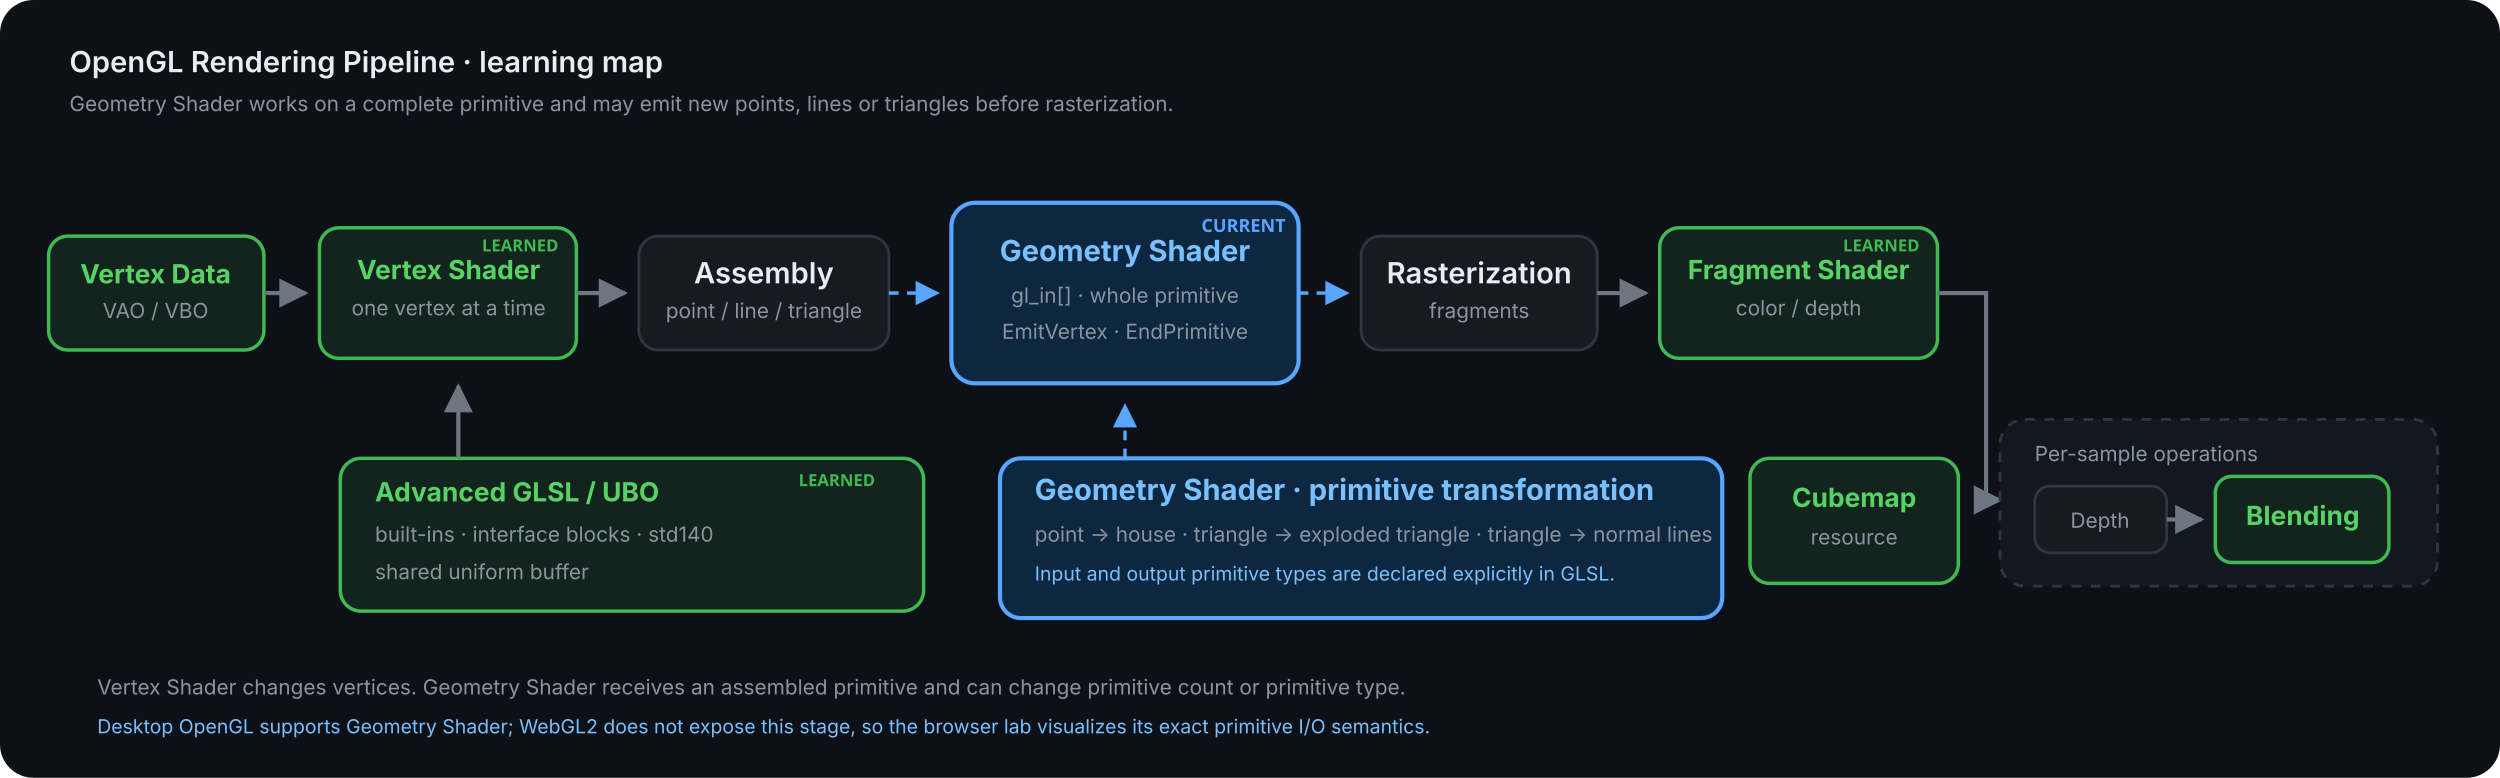
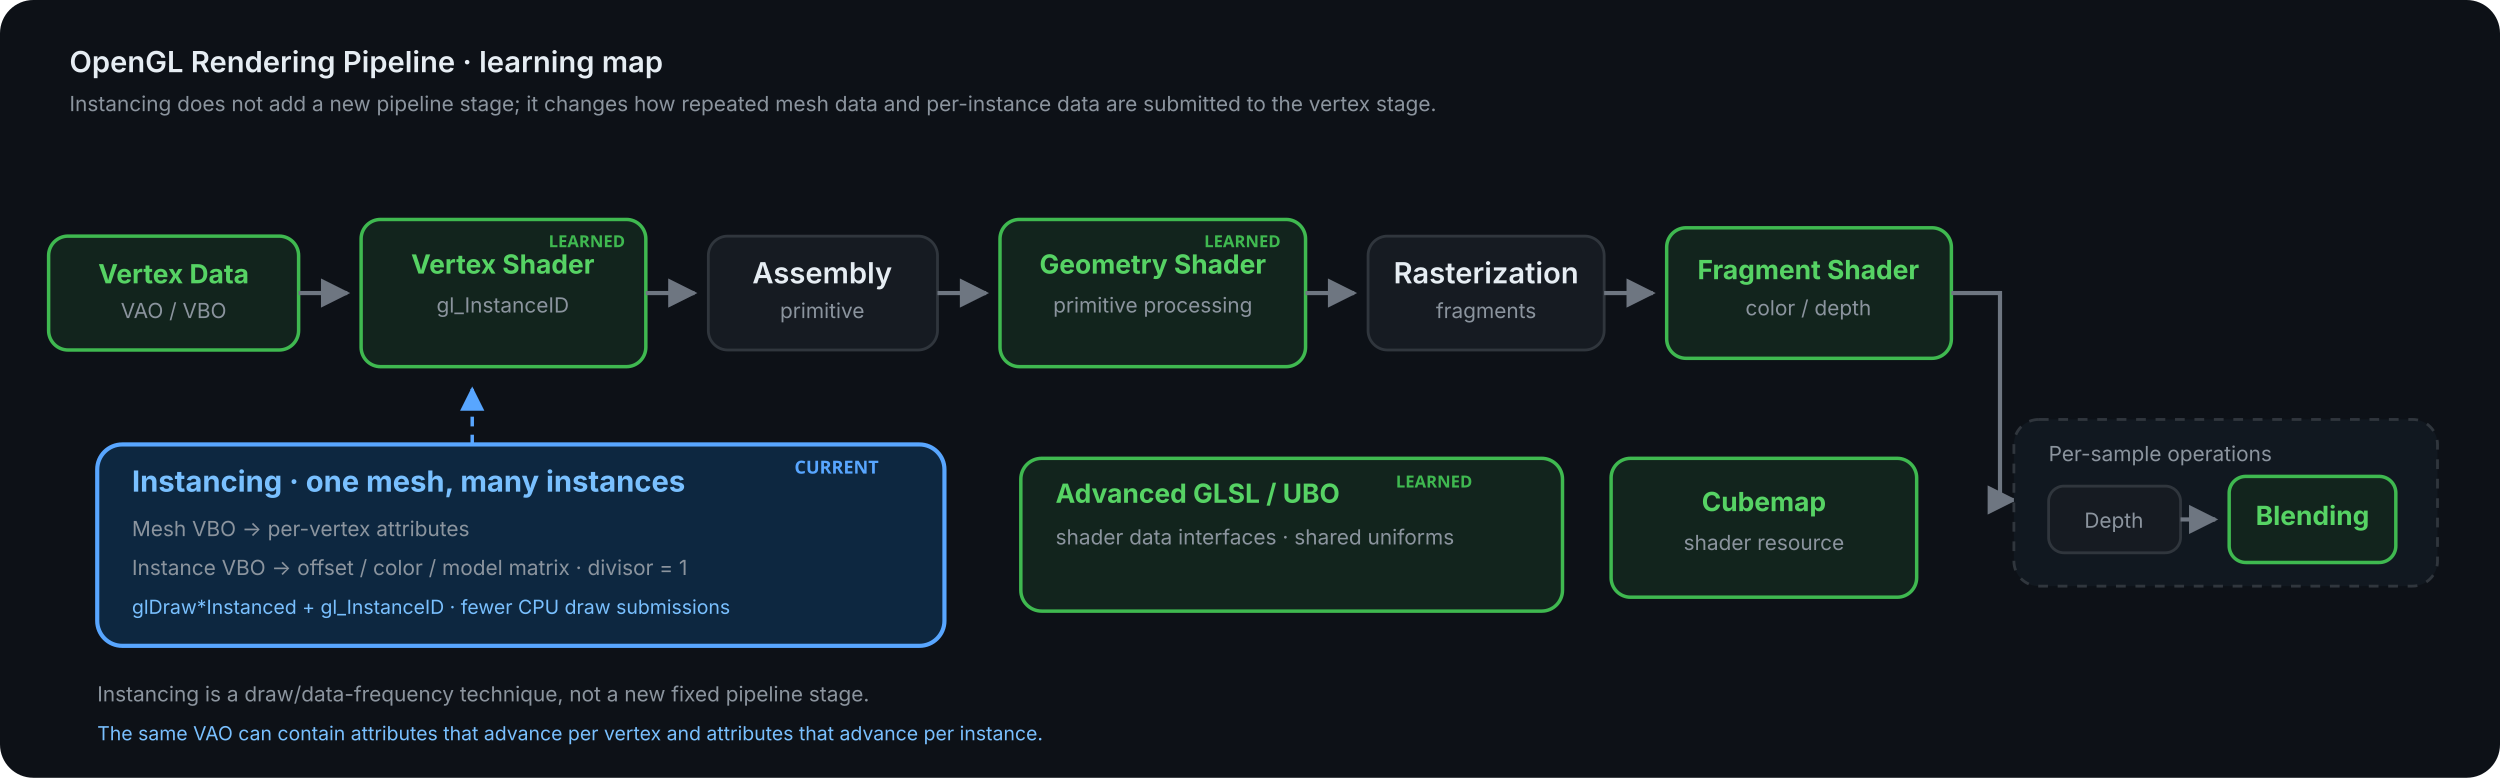
<svg xmlns="http://www.w3.org/2000/svg" width="1800" height="560" viewBox="0 0 1800 560" role="img" aria-labelledby="title desc">
  <defs>
    <style>
-     .bg{fill:#0d1117}.box{fill:#161b22;stroke:#30363d;stroke-width:2}.learned{fill:#12241d;stroke:#3fb950;stroke-width:2.5}.current{fill:#0d2740;stroke:#58a6ff;stroke-width:3}.group{fill:#111820;stroke:#30363d;stroke-width:2;stroke-dasharray:7 7}.t{fill:#e6edf3;font:600 21px system-ui,-apple-system,"Segoe UI",sans-serif}.s{fill:#8b949e;font:15px system-ui,-apple-system,"Segoe UI",sans-serif}.ct{fill:#79c0ff;font:700 21px system-ui,-apple-system,"Segoe UI",sans-serif}.lt{fill:#56d364;font:700 19px system-ui,-apple-system,"Segoe UI",sans-serif}.line{stroke:#6e7681;stroke-width:3;fill:none}.dash{stroke:#58a6ff;stroke-width:2.5;stroke-dasharray:7 6;fill:none}.arrow{fill:#6e7681}.blueArrow{fill:#58a6ff}.tagCurrent{fill:#58a6ff;font:700 13px system-ui}.tagLearned{fill:#3fb950;font:700 12px system-ui}.note{fill:#79c0ff;font:14px system-ui,-apple-system,"Segoe UI",sans-serif}
-   </style>
+ .bg{fill:#0d1117}.box{fill:#161b22;stroke:#30363d;stroke-width:2}.learned{fill:#12241d;stroke:#3fb950;stroke-width:2.5}.current{fill:#0d2740;stroke:#58a6ff;stroke-width:3}.group{fill:#111820;stroke:#30363d;stroke-width:2;stroke-dasharray:7 7}.t{fill:#e6edf3;font:600 21px system-ui,-apple-system,"Segoe UI",sans-serif}.s{fill:#8b949e;font:15px system-ui,-apple-system,"Segoe UI",sans-serif}.ct{fill:#79c0ff;font:700 21px system-ui,-apple-system,"Segoe UI",sans-serif}.lt{fill:#56d364;font:700 19px system-ui,-apple-system,"Segoe UI",sans-serif}.line{stroke:#6e7681;stroke-width:3;fill:none}.dash{stroke:#58a6ff;stroke-width:2.5;stroke-dasharray:7 6;fill:none}.arrow{fill:#6e7681}.blueArrow{fill:#58a6ff}.tagCurrent{fill:#58a6ff;font:700 13px system-ui}.tagLearned{fill:#3fb950;font:700 12px system-ui}.note{fill:#79c0ff;font:14px system-ui,-apple-system,"Segoe UI",sans-serif}
+ </style>
    <marker id="arrow" viewBox="0 0 10 10" refX="9" refY="5" markerWidth="7" markerHeight="7" orient="auto-start-reverse">
      <path d="M0 0L10 5L0 10z" class="arrow" />
    </marker>
    <marker id="barrow" viewBox="0 0 10 10" refX="9" refY="5" markerWidth="7" markerHeight="7" orient="auto-start-reverse">
      <path d="M0 0L10 5L0 10z" class="blueArrow" />
    </marker>
  </defs>
  <rect class="bg" width="1800" height="560" rx="24" />
  <text x="50" y="52" class="t">OpenGL Rendering Pipeline · learning map</text>
-   <text x="50" y="80" class="s">Geometry Shader works on a complete primitive and may emit new points, lines or triangles before rasterization.</text>
-   <rect x="35" y="170" width="155" height="82" rx="14" class="learned" />
-   <text x="112" y="204" text-anchor="middle" class="lt">Vertex Data</text>
-   <text x="112" y="229" text-anchor="middle" class="s">VAO / VBO</text>
-   <path d="M190 211H220" class="line" marker-end="url(#arrow)" />
-   <rect x="230" y="164" width="185" height="94" rx="14" class="learned" />
-   <text x="323" y="201" text-anchor="middle" class="lt">Vertex Shader</text>
-   <text x="323" y="227" text-anchor="middle" class="s">one vertex at a time</text>
-   <text x="347" y="181" class="tagLearned">LEARNED</text>
-   <path d="M415 211H450" class="line" marker-end="url(#arrow)" />
-   <rect x="460" y="170" width="180" height="82" rx="14" class="box" />
-   <text x="550" y="204" text-anchor="middle" class="t">Assembly</text>
-   <text x="550" y="229" text-anchor="middle" class="s">point / line / triangle</text>
-   <path d="M640 211H675" class="dash" marker-end="url(#barrow)" />
-   <rect x="685" y="146" width="250" height="130" rx="17" class="current" />
-   <text x="810" y="188" text-anchor="middle" class="ct">Geometry Shader</text>
-   <text x="810" y="218" text-anchor="middle" class="s">gl_in[] · whole primitive</text>
-   <text x="810" y="244" text-anchor="middle" class="s">EmitVertex · EndPrimitive</text>
-   <text x="865" y="167" class="tagCurrent">CURRENT</text>
-   <path d="M935 211H970" class="dash" marker-end="url(#barrow)" />
-   <rect x="980" y="170" width="170" height="82" rx="14" class="box" />
-   <text x="1065" y="204" text-anchor="middle" class="t">Rasterization</text>
-   <text x="1065" y="229" text-anchor="middle" class="s">fragments</text>
-   <path d="M1150 211H1185" class="line" marker-end="url(#arrow)" />
-   <rect x="1195" y="164" width="200" height="94" rx="14" class="learned" />
-   <text x="1295" y="201" text-anchor="middle" class="lt">Fragment Shader</text>
-   <text x="1295" y="227" text-anchor="middle" class="s">color / depth</text>
-   <text x="1327" y="181" class="tagLearned">LEARNED</text>
-   <path d="M1395 211H1430V360H1440" class="line" marker-end="url(#arrow)" />
-   <rect x="1440" y="302" width="315" height="120" rx="18" class="group" />
-   <text x="1465" y="332" class="s">Per-sample operations</text>
-   <rect x="1465" y="350" width="95" height="48" rx="11" class="box" />
-   <text x="1512" y="380" text-anchor="middle" class="s">Depth</text>
-   <path d="M1560 374H1585" class="line" marker-end="url(#arrow)" />
-   <rect x="1595" y="343" width="125" height="62" rx="12" class="learned" />
-   <text x="1658" y="378" text-anchor="middle" class="lt">Blending</text>
-   <rect x="245" y="330" width="420" height="110" rx="15" class="learned" />
-   <text x="270" y="361" class="lt">Advanced GLSL / UBO</text>
-   <text x="270" y="390" class="s">built-ins · interface blocks · std140</text>
-   <text x="270" y="417" class="s">shared uniform buffer</text>
-   <text x="575" y="350" class="tagLearned">LEARNED</text>
-   <path d="M330 330V278" class="line" marker-end="url(#arrow)" />
-   <rect x="720" y="330" width="520" height="115" rx="15" class="current" />
-   <text x="745" y="360" class="ct">Geometry Shader · primitive transformation</text>
-   <text x="745" y="390" class="s">point → house · triangle → exploded triangle · triangle → normal lines</text>
-   <text x="745" y="418" class="note">Input and output primitive types are declared explicitly in GLSL.</text>
-   <path d="M810 330V292" class="dash" marker-end="url(#barrow)" />
-   <rect x="1260" y="330" width="150" height="90" rx="14" class="learned" />
-   <text x="1335" y="365" text-anchor="middle" class="lt">Cubemap</text>
-   <text x="1335" y="392" text-anchor="middle" class="s">resource</text>
-   <text x="70" y="500" class="s">Vertex Shader changes vertices. Geometry Shader receives an assembled primitive and can change primitive count or primitive type.</text>
-   <text x="70" y="528" class="note">Desktop OpenGL supports Geometry Shader; WebGL2 does not expose this stage, so the browser lab visualizes its exact primitive I/O semantics.</text>
+   <text x="50" y="80" class="s">Instancing does not add a new pipeline stage; it changes how repeated mesh data and per-instance data are submitted to the vertex stage.</text>
+   <rect x="35" y="170" width="180" height="82" rx="14" class="learned" />
+   <text x="125" y="204" text-anchor="middle" class="lt">Vertex Data</text>
+   <text x="125" y="229" text-anchor="middle" class="s">VAO / VBO</text>
+   <path d="M215 211H250" class="line" marker-end="url(#arrow)" />
+   <rect x="260" y="158" width="205" height="106" rx="14" class="learned" />
+   <text x="362" y="197" text-anchor="middle" class="lt">Vertex Shader</text>
+   <text x="362" y="225" text-anchor="middle" class="s">gl_InstanceID</text>
+   <text x="395" y="178" class="tagLearned">LEARNED</text>
+   <path d="M465 211H500" class="line" marker-end="url(#arrow)" />
+   <rect x="510" y="170" width="165" height="82" rx="14" class="box" />
+   <text x="592" y="204" text-anchor="middle" class="t">Assembly</text>
+   <text x="592" y="229" text-anchor="middle" class="s">primitive</text>
+   <path d="M675 211H710" class="line" marker-end="url(#arrow)" />
+   <rect x="720" y="158" width="220" height="106" rx="14" class="learned" />
+   <text x="830" y="197" text-anchor="middle" class="lt">Geometry Shader</text>
+   <text x="830" y="225" text-anchor="middle" class="s">primitive processing</text>
+   <text x="867" y="178" class="tagLearned">LEARNED</text>
+   <path d="M940 211H975" class="line" marker-end="url(#arrow)" />
+   <rect x="985" y="170" width="170" height="82" rx="14" class="box" />
+   <text x="1070" y="204" text-anchor="middle" class="t">Rasterization</text>
+   <text x="1070" y="229" text-anchor="middle" class="s">fragments</text>
+   <path d="M1155 211H1190" class="line" marker-end="url(#arrow)" />
+   <rect x="1200" y="164" width="205" height="94" rx="14" class="learned" />
+   <text x="1302" y="201" text-anchor="middle" class="lt">Fragment Shader</text>
+   <text x="1302" y="227" text-anchor="middle" class="s">color / depth</text>
+   <path d="M1405 211H1440V360H1450" class="line" marker-end="url(#arrow)" />
+   <rect x="1450" y="302" width="305" height="120" rx="18" class="group" />
+   <text x="1475" y="332" class="s">Per-sample operations</text>
+   <rect x="1475" y="350" width="95" height="48" rx="11" class="box" />
+   <text x="1522" y="380" text-anchor="middle" class="s">Depth</text>
+   <path d="M1570 374H1595" class="line" marker-end="url(#arrow)" />
+   <rect x="1605" y="343" width="120" height="62" rx="12" class="learned" />
+   <text x="1665" y="378" text-anchor="middle" class="lt">Blending</text>
+   <rect x="70" y="320" width="610" height="145" rx="18" class="current" />
+   <text x="95" y="354" class="ct">Instancing · one mesh, many instances</text>
+   <text x="95" y="386" class="s">Mesh VBO → per-vertex attributes</text>
+   <text x="95" y="414" class="s">Instance VBO → offset / color / model matrix · divisor = 1</text>
+   <text x="95" y="442" class="note">glDraw*Instanced + gl_InstanceID · fewer CPU draw submissions</text>
+   <text x="572" y="341" class="tagCurrent">CURRENT</text>
+   <path d="M340 320V280" class="dash" marker-end="url(#barrow)" />
+   <rect x="735" y="330" width="390" height="110" rx="15" class="learned" />
+   <text x="760" y="362" class="lt">Advanced GLSL / UBO</text>
+   <text x="760" y="392" class="s">shader data interfaces · shared uniforms</text>
+   <text x="1005" y="351" class="tagLearned">LEARNED</text>
+   <rect x="1160" y="330" width="220" height="100" rx="14" class="learned" />
+   <text x="1270" y="368" text-anchor="middle" class="lt">Cubemap</text>
+   <text x="1270" y="396" text-anchor="middle" class="s">shader resource</text>
+   <text x="70" y="505" class="s">Instancing is a draw/data-frequency technique, not a new fixed pipeline stage.</text>
+   <text x="70" y="533" class="note">The same VAO can contain attributes that advance per vertex and attributes that advance per instance.</text>
</svg>
